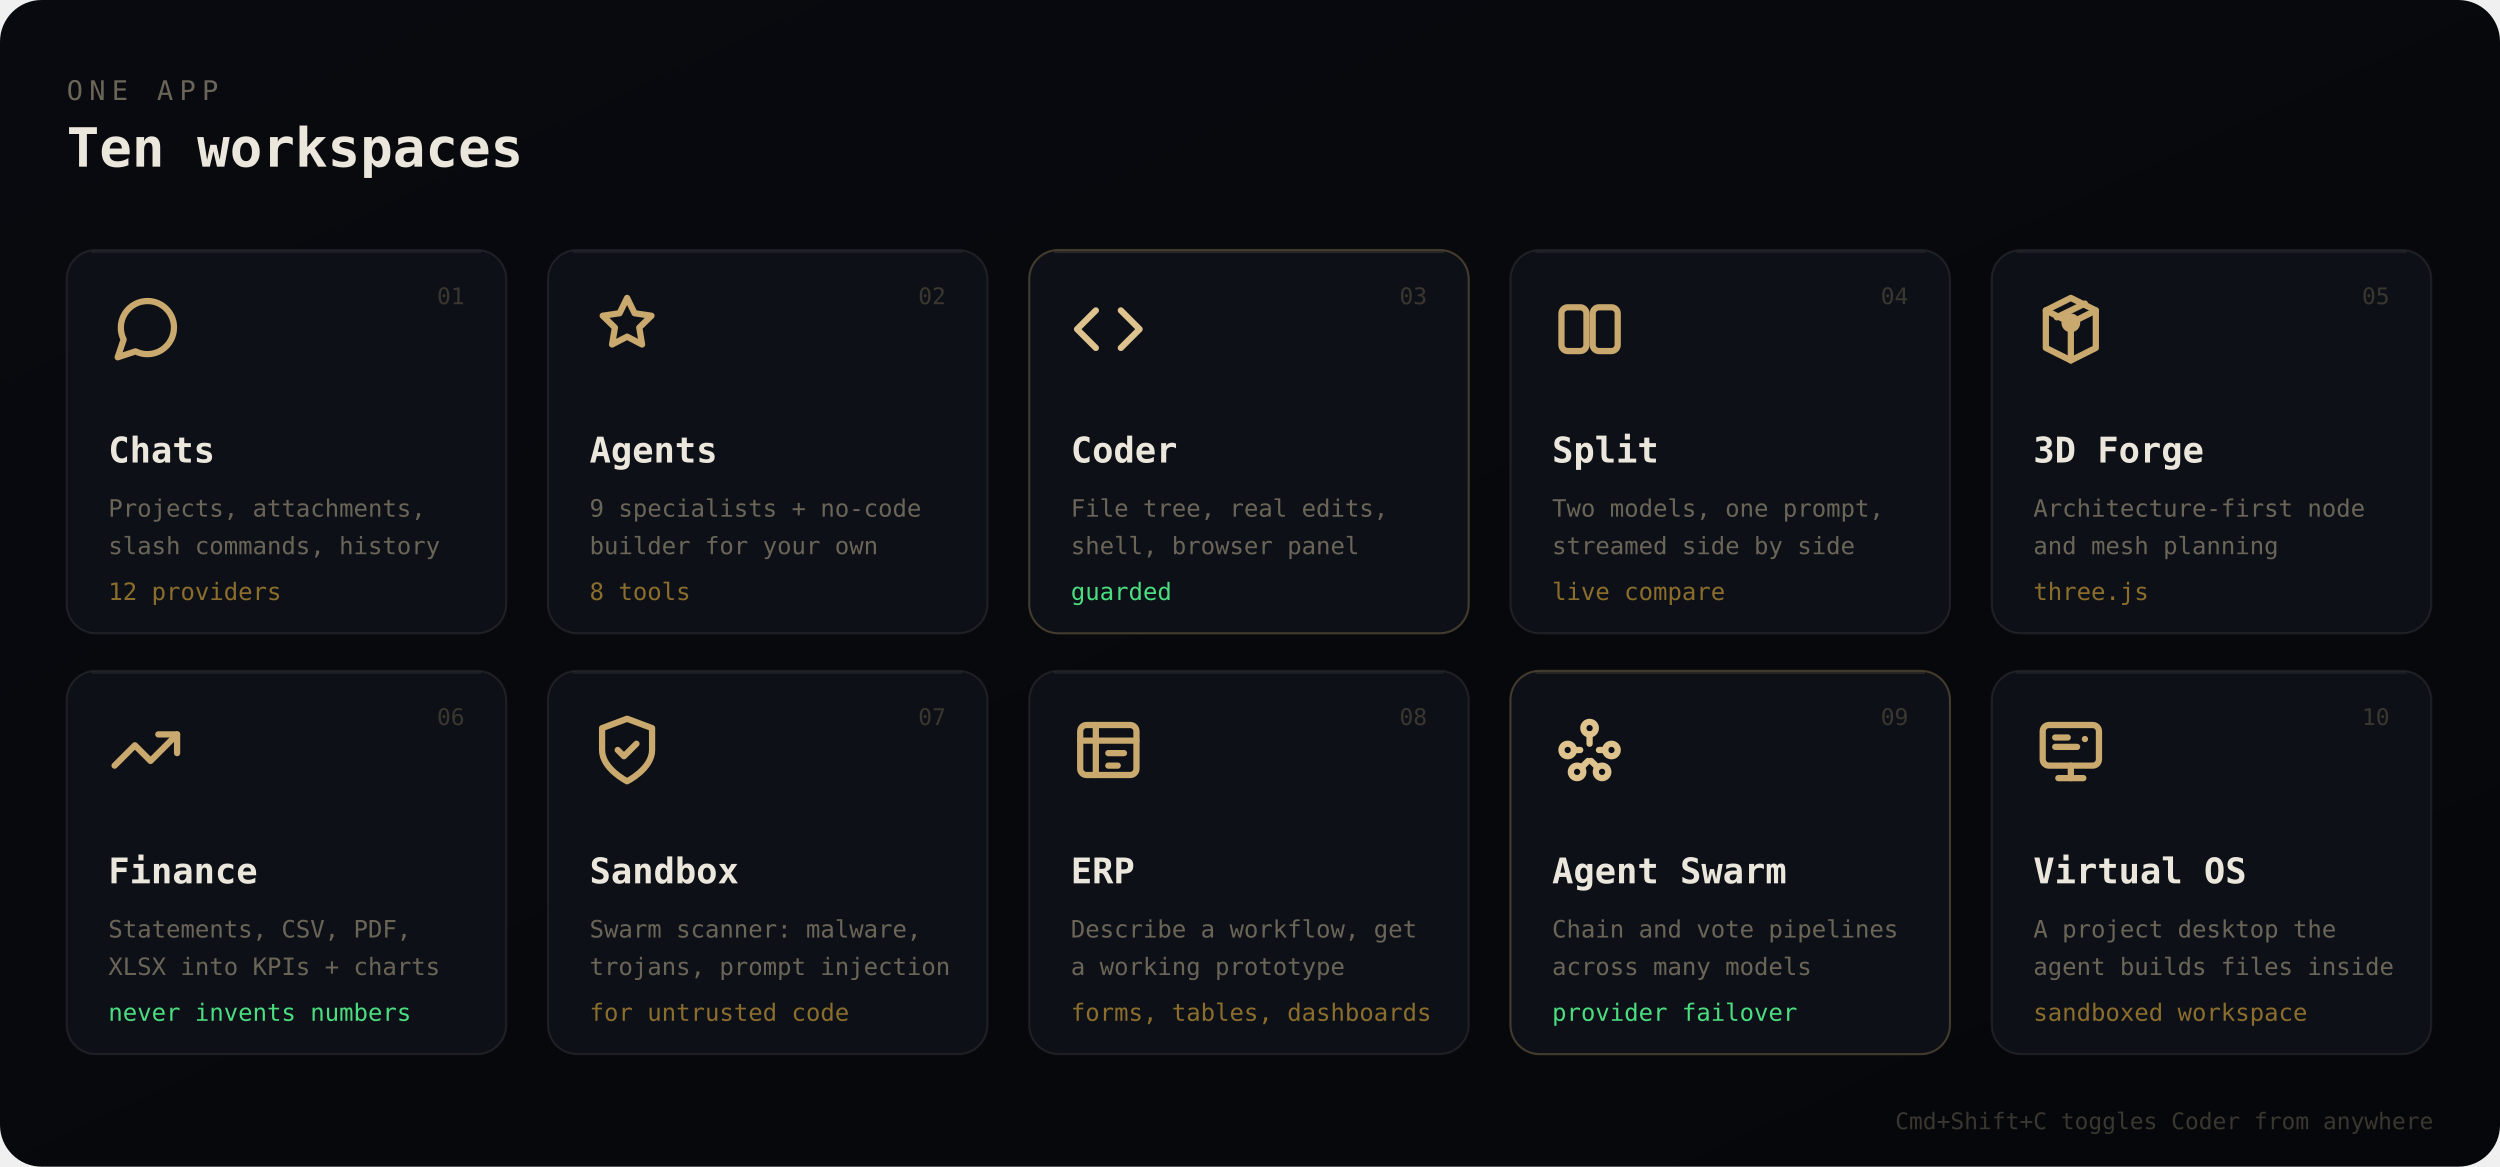
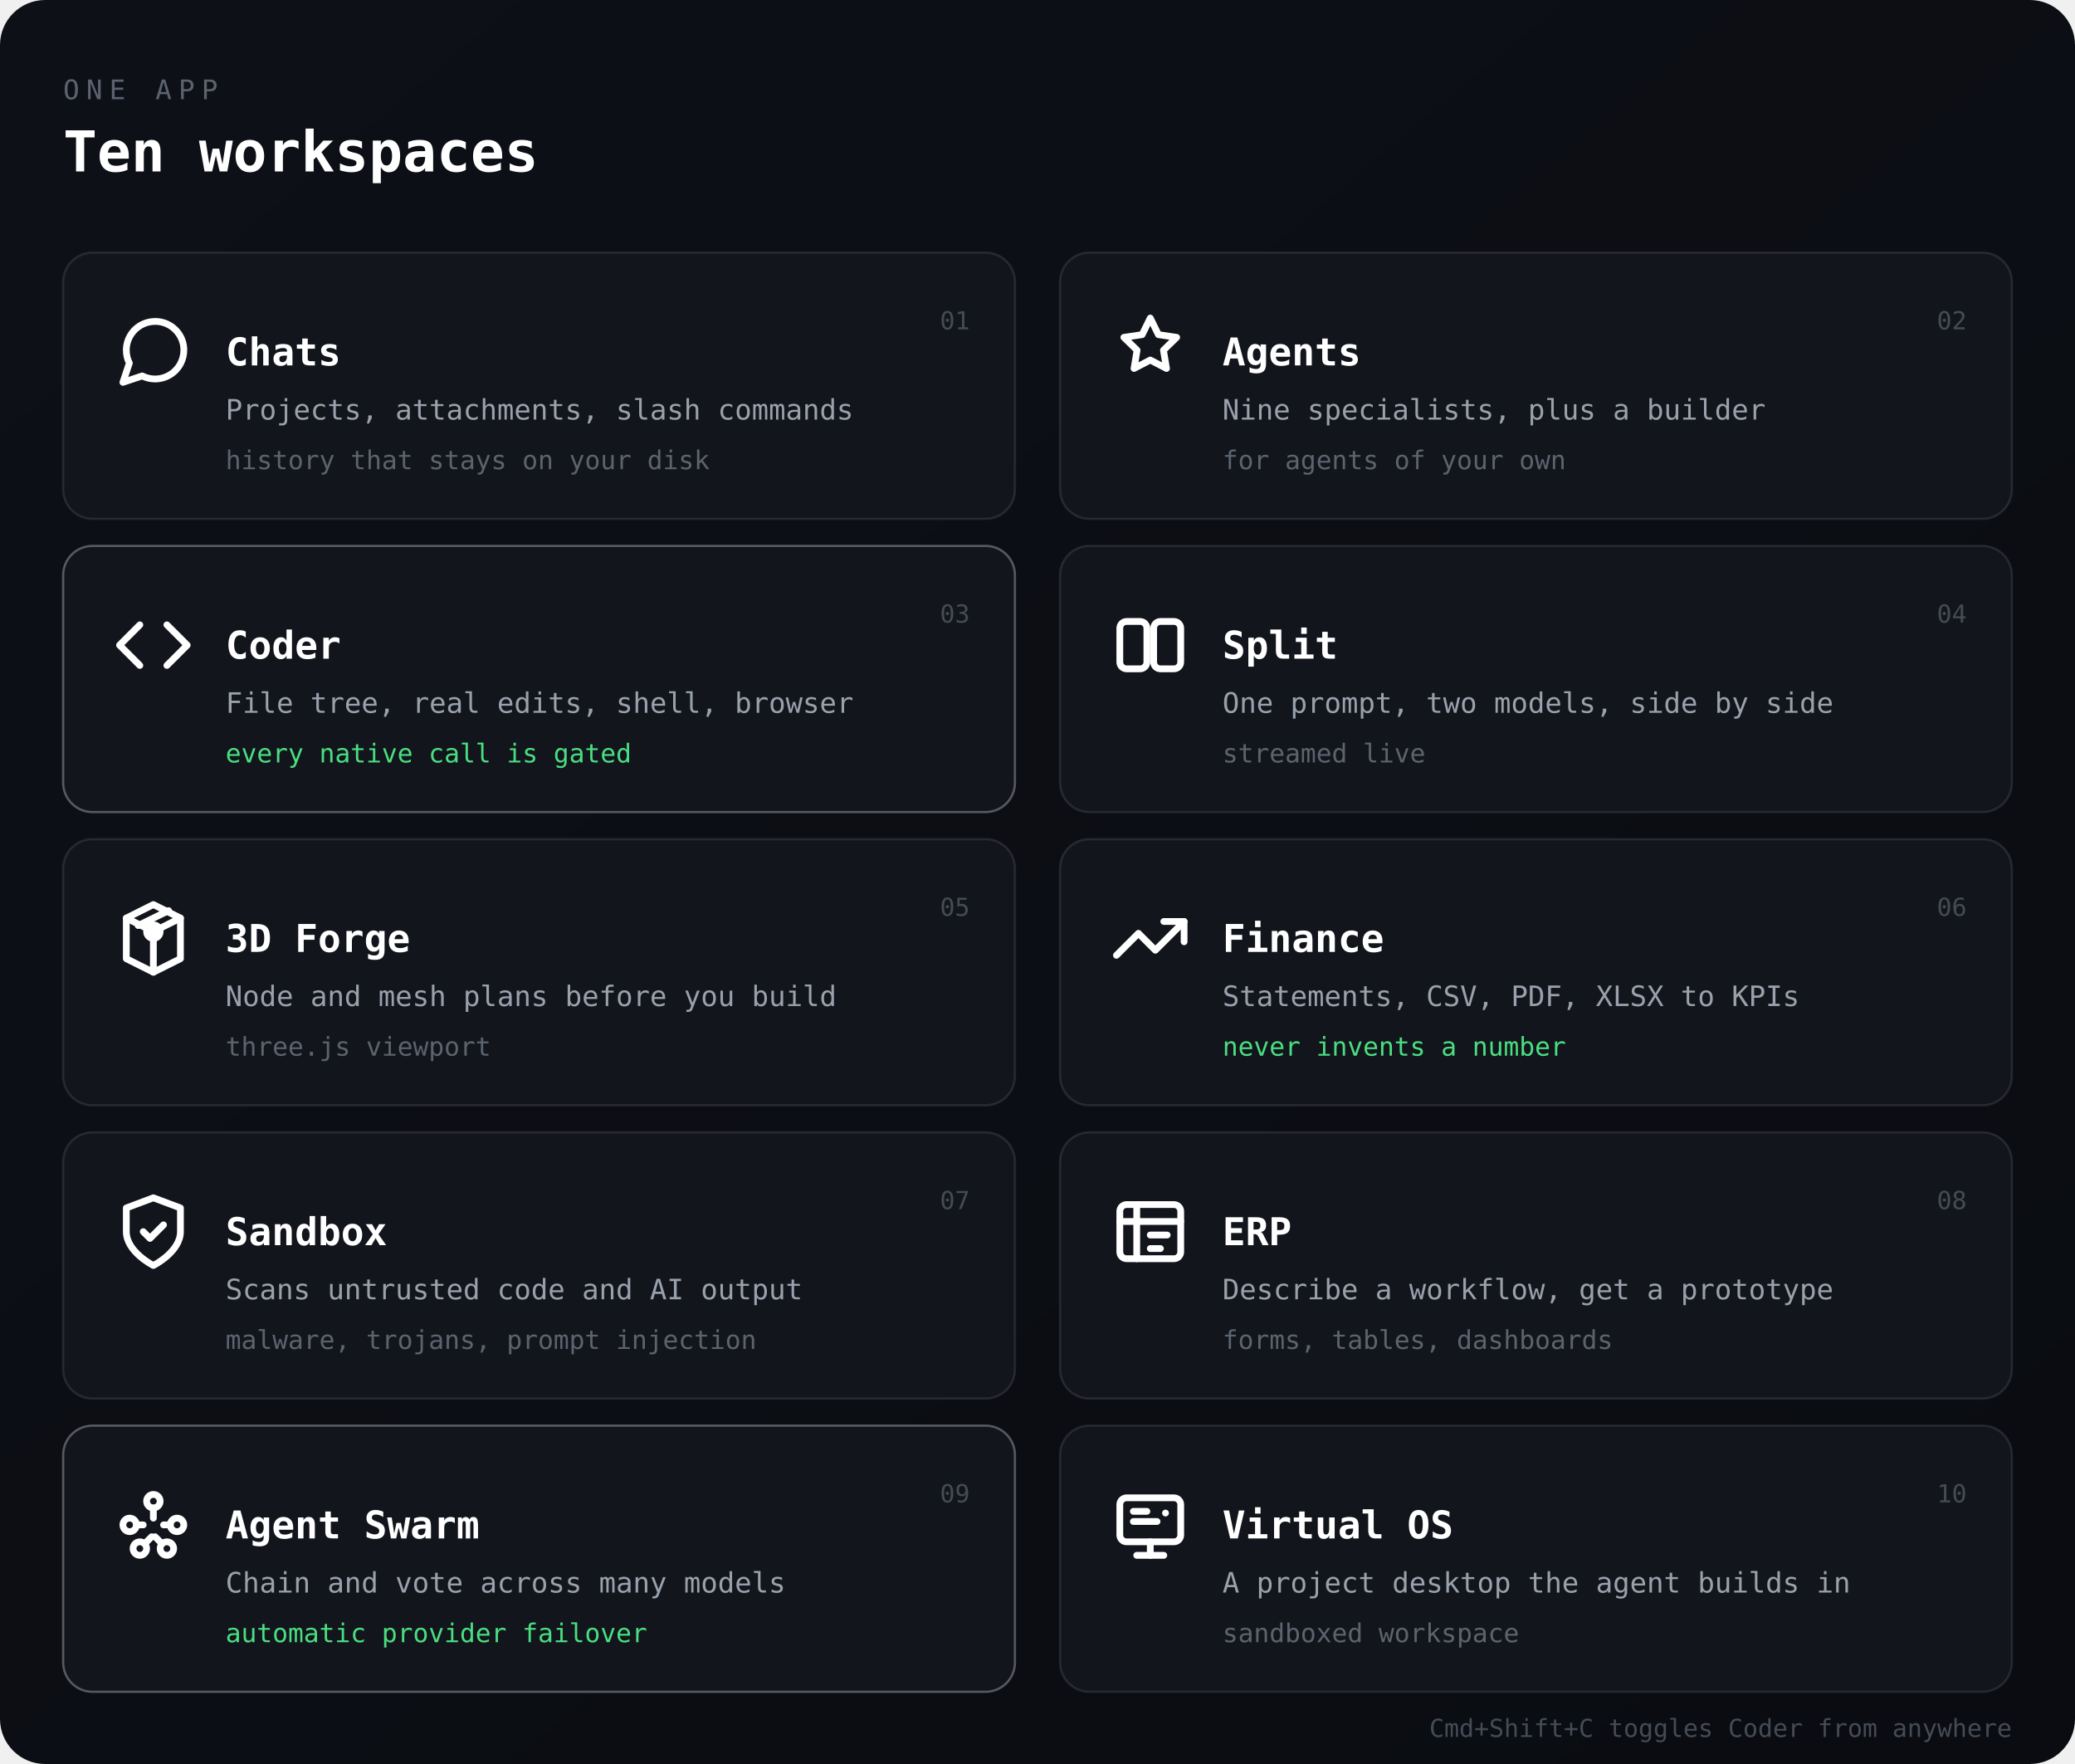
- <svg xmlns="http://www.w3.org/2000/svg" viewBox="0 0 1200 560" width="1200" height="560" role="img" aria-labelledby="mTitle mDesc">
+ <svg xmlns="http://www.w3.org/2000/svg" viewBox="0 0 920 782" width="920" height="782" role="img" aria-labelledby="mTitle mDesc">
  <defs>
    <linearGradient id="mBg" x1="0" y1="0" x2="1" y2="1">
-       <stop offset="0" stop-color="#080a0f" />
-       <stop offset="1" stop-color="#06070a" />
+       <stop offset="0" stop-color="#0d1017" />
+       <stop offset="1" stop-color="#0a0c11" />
    </linearGradient>
    <linearGradient id="mRule" x1="0" y1="0" x2="1" y2="0">
-       <stop offset="0" stop-color="#c9a96e" stop-opacity="0.55" />
-       <stop offset="1" stop-color="#c9a96e" stop-opacity="0" />
+       <stop offset="0" stop-color="#ffffff" stop-opacity="0.32" />
+       <stop offset="1" stop-color="#ffffff" stop-opacity="0" />
    </linearGradient>
  </defs>
-   <rect x="0" y="0" width="1200" height="560" rx="20" fill="url(#mBg)" />
-   <text x="32" y="48" font-family="ui-monospace, SFMono-Regular, Menlo, monospace" font-size="13" fill="#6b6558" letter-spacing="3">ONE APP</text>
-   <text x="32" y="80" font-family="ui-monospace, SFMono-Regular, Menlo, monospace" font-size="26" font-weight="700" fill="#ece7dc">Ten workspaces</text>
-   <line x1="32" y1="98" x2="1168" y2="98" stroke="url(#mRule)" />
+   <rect x="0" y="0" width="920" height="782" rx="20" fill="url(#mBg)" />
+   <text x="28" y="44" font-family="ui-monospace, SFMono-Regular, Menlo, monospace" font-size="12" fill="#5c636e" letter-spacing="3">ONE APP</text>
+   <text x="28" y="76" font-family="ui-monospace, SFMono-Regular, Menlo, monospace" font-size="25" font-weight="700" fill="#ffffff">Ten workspaces</text>
+   <line x1="28" y1="94" x2="892" y2="94" stroke="url(#mRule)" />
  <g font-family="ui-monospace, SFMono-Regular, Menlo, monospace">
-     <g>
-       <rect x="32" y="120" width="211" height="184" rx="14" fill="#0d1117" stroke="#ffffff" stroke-opacity="0.08" />
-       <line x1="44" y1="121" x2="231" y2="121" stroke="#ffffff" stroke-opacity="0.06" />
-       <text x="223" y="146" font-size="11" fill="#3a3730" text-anchor="end">01</text>
-       <g transform="translate(52,140) scale(1.5)" fill="none" stroke="#c9a96e" stroke-width="2" stroke-linecap="round" stroke-linejoin="round">
-         <path d="M21 11.5a8.38 8.38 0 0 1-.9 3.8 8.5 8.5 0 0 1-7.6 4.7 8.38 8.38 0 0 1-3.8-.9L3 21l1.9-5.7a8.38 8.38 0 0 1-.9-3.8 8.5 8.5 0 0 1 4.7-7.6 8.38 8.38 0 0 1 3.8-.9h.5a8.48 8.48 0 0 1 8 8v.5z" />
-       </g>
-       <text x="52" y="222" font-size="17" font-weight="700" fill="#ece7dc">Chats</text>
-       <text x="52" y="248" font-size="11.5" fill="#6b6558">Projects, attachments,</text>
-       <text x="52" y="266" font-size="11.5" fill="#6b6558">slash commands, history</text>
-       <text x="52" y="288" font-size="11.5" fill="#8b6d2c">12 providers</text>
+     <rect x="28" y="112" width="422" height="118" rx="13" fill="#12151c" stroke="#ffffff" stroke-opacity="0.10" />
+     <text x="430" y="146" font-size="11" fill="#454b55" text-anchor="end">01</text>
+     <g transform="translate(50,138) scale(1.5)" fill="none" stroke="#ffffff" stroke-width="2" stroke-linecap="round" stroke-linejoin="round">
+       <path d="M21 11.5a8.38 8.38 0 0 1-.9 3.8 8.5 8.5 0 0 1-7.6 4.7 8.38 8.38 0 0 1-3.8-.9L3 21l1.9-5.7a8.38 8.38 0 0 1-.9-3.8 8.5 8.5 0 0 1 4.7-7.6 8.38 8.38 0 0 1 3.8-.9h.5a8.48 8.48 0 0 1 8 8v.5z" />
    </g>
-     <g>
-       <rect x="263" y="120" width="211" height="184" rx="14" fill="#0d1117" stroke="#ffffff" stroke-opacity="0.08" />
-       <line x1="275" y1="121" x2="462" y2="121" stroke="#ffffff" stroke-opacity="0.06" />
-       <text x="454" y="146" font-size="11" fill="#3a3730" text-anchor="end">02</text>
-       <g transform="translate(283,140) scale(1.5)" fill="none" stroke="#c9a96e" stroke-width="2" stroke-linecap="round" stroke-linejoin="round">
-         <path d="M12 2l2.4 4.9 5.4.8-3.9 3.8.9 5.4-4.8-2.5-4.8 2.5.9-5.4L4.2 7.7l5.4-.8z" />
-       </g>
-       <text x="283" y="222" font-size="17" font-weight="700" fill="#ece7dc">Agents</text>
-       <text x="283" y="248" font-size="11.5" fill="#6b6558">9 specialists + no-code</text>
-       <text x="283" y="266" font-size="11.5" fill="#6b6558">builder for your own</text>
-       <text x="283" y="288" font-size="11.5" fill="#8b6d2c">8 tools</text>
+     <text x="100" y="162" font-size="17" font-weight="700" fill="#ffffff">Chats</text>
+     <text x="100" y="186" font-size="12.5" fill="#9aa1ac">Projects, attachments, slash commands</text>
+     <text x="100" y="208" font-size="11.5" fill="#5c636e">history that stays on your disk</text>
+     <rect x="470" y="112" width="422" height="118" rx="13" fill="#12151c" stroke="#ffffff" stroke-opacity="0.10" />
+     <text x="872" y="146" font-size="11" fill="#454b55" text-anchor="end">02</text>
+     <g transform="translate(492,138) scale(1.5)" fill="none" stroke="#ffffff" stroke-width="2" stroke-linecap="round" stroke-linejoin="round">
+       <path d="M12 2l2.4 4.9 5.4.8-3.9 3.8.9 5.4-4.8-2.5-4.8 2.5.9-5.4L4.2 7.7l5.4-.8z" />
    </g>
-     <g>
-       <rect x="494" y="120" width="211" height="184" rx="14" fill="#0d1117" stroke="#c9a96e" stroke-opacity="0.30" />
-       <line x1="506" y1="121" x2="693" y2="121" stroke="#c9a96e" stroke-opacity="0.14" />
-       <text x="685" y="146" font-size="11" fill="#3a3730" text-anchor="end">03</text>
-       <g transform="translate(514,140) scale(1.5)" fill="none" stroke="#dfc38e" stroke-width="2" stroke-linecap="round" stroke-linejoin="round">
-         <polyline points="16 18 22 12 16 6" />
-         <polyline points="8 6 2 12 8 18" />
-       </g>
-       <text x="514" y="222" font-size="17" font-weight="700" fill="#ece7dc">Coder</text>
-       <text x="514" y="248" font-size="11.5" fill="#6b6558">File tree, real edits,</text>
-       <text x="514" y="266" font-size="11.5" fill="#6b6558">shell, browser panel</text>
-       <text x="514" y="288" font-size="11.5" fill="#4ade80">guarded</text>
+     <text x="542" y="162" font-size="17" font-weight="700" fill="#ffffff">Agents</text>
+     <text x="542" y="186" font-size="12.5" fill="#9aa1ac">Nine specialists, plus a builder</text>
+     <text x="542" y="208" font-size="11.5" fill="#5c636e">for agents of your own</text>
+     <rect x="28" y="242" width="422" height="118" rx="13" fill="#12151c" stroke="#ffffff" stroke-opacity="0.30" />
+     <text x="430" y="276" font-size="11" fill="#454b55" text-anchor="end">03</text>
+     <g transform="translate(50,268) scale(1.5)" fill="none" stroke="#ffffff" stroke-width="2" stroke-linecap="round" stroke-linejoin="round">
+       <polyline points="16 18 22 12 16 6" />
+       <polyline points="8 6 2 12 8 18" />
    </g>
-     <g>
-       <rect x="725" y="120" width="211" height="184" rx="14" fill="#0d1117" stroke="#ffffff" stroke-opacity="0.08" />
-       <line x1="737" y1="121" x2="924" y2="121" stroke="#ffffff" stroke-opacity="0.06" />
-       <text x="916" y="146" font-size="11" fill="#3a3730" text-anchor="end">04</text>
-       <g transform="translate(745,140) scale(1.5)" fill="none" stroke="#c9a96e" stroke-width="2" stroke-linecap="round" stroke-linejoin="round">
-         <rect x="3" y="5" width="8" height="14" rx="2" />
-         <rect x="13" y="5" width="8" height="14" rx="2" />
-       </g>
-       <text x="745" y="222" font-size="17" font-weight="700" fill="#ece7dc">Split</text>
-       <text x="745" y="248" font-size="11.5" fill="#6b6558">Two models, one prompt,</text>
-       <text x="745" y="266" font-size="11.5" fill="#6b6558">streamed side by side</text>
-       <text x="745" y="288" font-size="11.5" fill="#8b6d2c">live compare</text>
+     <text x="100" y="292" font-size="17" font-weight="700" fill="#ffffff">Coder</text>
+     <text x="100" y="316" font-size="12.5" fill="#9aa1ac">File tree, real edits, shell, browser</text>
+     <text x="100" y="338" font-size="11.5" fill="#4ade80">every native call is gated</text>
+     <rect x="470" y="242" width="422" height="118" rx="13" fill="#12151c" stroke="#ffffff" stroke-opacity="0.10" />
+     <text x="872" y="276" font-size="11" fill="#454b55" text-anchor="end">04</text>
+     <g transform="translate(492,268) scale(1.5)" fill="none" stroke="#ffffff" stroke-width="2" stroke-linecap="round" stroke-linejoin="round">
+       <rect x="3" y="5" width="8" height="14" rx="2" />
+       <rect x="13" y="5" width="8" height="14" rx="2" />
    </g>
-     <g>
-       <rect x="956" y="120" width="211" height="184" rx="14" fill="#0d1117" stroke="#ffffff" stroke-opacity="0.08" />
-       <line x1="968" y1="121" x2="1155" y2="121" stroke="#ffffff" stroke-opacity="0.06" />
-       <text x="1147" y="146" font-size="11" fill="#3a3730" text-anchor="end">05</text>
-       <g transform="translate(976,140) scale(1.5)" fill="none" stroke="#c9a96e" stroke-width="2" stroke-linecap="round" stroke-linejoin="round">
-         <path d="M12 2 4 6v12l8 4 8-4V6l-8-4Z" />
-         <path d="M12 22V10" />
-         <path d="m4 6 8 4 8-4" />
-         <path d="m7.5 8.2 9-4.4" />
-         <circle cx="12" cy="10" r="2" />
-       </g>
-       <text x="976" y="222" font-size="17" font-weight="700" fill="#ece7dc">3D Forge</text>
-       <text x="976" y="248" font-size="11.5" fill="#6b6558">Architecture-first node</text>
-       <text x="976" y="266" font-size="11.5" fill="#6b6558">and mesh planning</text>
-       <text x="976" y="288" font-size="11.5" fill="#8b6d2c">three.js</text>
+     <text x="542" y="292" font-size="17" font-weight="700" fill="#ffffff">Split</text>
+     <text x="542" y="316" font-size="12.5" fill="#9aa1ac">One prompt, two models, side by side</text>
+     <text x="542" y="338" font-size="11.5" fill="#5c636e">streamed live</text>
+     <rect x="28" y="372" width="422" height="118" rx="13" fill="#12151c" stroke="#ffffff" stroke-opacity="0.10" />
+     <text x="430" y="406" font-size="11" fill="#454b55" text-anchor="end">05</text>
+     <g transform="translate(50,398) scale(1.5)" fill="none" stroke="#ffffff" stroke-width="2" stroke-linecap="round" stroke-linejoin="round">
+       <path d="M12 2 4 6v12l8 4 8-4V6l-8-4Z" />
+       <path d="M12 22V10" />
+       <path d="m4 6 8 4 8-4" />
+       <path d="m7.5 8.2 9-4.4" />
+       <circle cx="12" cy="10" r="2" />
    </g>
-     <g>
-       <rect x="32" y="322" width="211" height="184" rx="14" fill="#0d1117" stroke="#ffffff" stroke-opacity="0.08" />
-       <line x1="44" y1="323" x2="231" y2="323" stroke="#ffffff" stroke-opacity="0.06" />
-       <text x="223" y="348" font-size="11" fill="#3a3730" text-anchor="end">06</text>
-       <g transform="translate(52,342) scale(1.5)" fill="none" stroke="#c9a96e" stroke-width="2" stroke-linecap="round" stroke-linejoin="round">
-         <polyline points="22 7 13.5 15.5 8.5 10.5 2 17" />
-         <polyline points="16 7 22 7 22 13" />
-       </g>
-       <text x="52" y="424" font-size="17" font-weight="700" fill="#ece7dc">Finance</text>
-       <text x="52" y="450" font-size="11.5" fill="#6b6558">Statements, CSV, PDF,</text>
-       <text x="52" y="468" font-size="11.5" fill="#6b6558">XLSX into KPIs + charts</text>
-       <text x="52" y="490" font-size="11.5" fill="#4ade80">never invents numbers</text>
+     <text x="100" y="422" font-size="17" font-weight="700" fill="#ffffff">3D Forge</text>
+     <text x="100" y="446" font-size="12.5" fill="#9aa1ac">Node and mesh plans before you build</text>
+     <text x="100" y="468" font-size="11.5" fill="#5c636e">three.js viewport</text>
+     <rect x="470" y="372" width="422" height="118" rx="13" fill="#12151c" stroke="#ffffff" stroke-opacity="0.10" />
+     <text x="872" y="406" font-size="11" fill="#454b55" text-anchor="end">06</text>
+     <g transform="translate(492,398) scale(1.5)" fill="none" stroke="#ffffff" stroke-width="2" stroke-linecap="round" stroke-linejoin="round">
+       <polyline points="22 7 13.5 15.5 8.5 10.5 2 17" />
+       <polyline points="16 7 22 7 22 13" />
    </g>
-     <g>
-       <rect x="263" y="322" width="211" height="184" rx="14" fill="#0d1117" stroke="#ffffff" stroke-opacity="0.08" />
-       <line x1="275" y1="323" x2="462" y2="323" stroke="#ffffff" stroke-opacity="0.06" />
-       <text x="454" y="348" font-size="11" fill="#3a3730" text-anchor="end">07</text>
-       <g transform="translate(283,342) scale(1.5)" fill="none" stroke="#c9a96e" stroke-width="2" stroke-linecap="round" stroke-linejoin="round">
-         <path d="M12 22s8-4 8-10V5l-8-3-8 3v7c0 6 8 10 8 10z" />
-         <path d="M9 12l2 2 4-4" />
-       </g>
-       <text x="283" y="424" font-size="17" font-weight="700" fill="#ece7dc">Sandbox</text>
-       <text x="283" y="450" font-size="11.5" fill="#6b6558">Swarm scanner: malware,</text>
-       <text x="283" y="468" font-size="11.5" fill="#6b6558">trojans, prompt injection</text>
-       <text x="283" y="490" font-size="11.5" fill="#8b6d2c">for untrusted code</text>
+     <text x="542" y="422" font-size="17" font-weight="700" fill="#ffffff">Finance</text>
+     <text x="542" y="446" font-size="12.5" fill="#9aa1ac">Statements, CSV, PDF, XLSX to KPIs</text>
+     <text x="542" y="468" font-size="11.5" fill="#4ade80">never invents a number</text>
+     <rect x="28" y="502" width="422" height="118" rx="13" fill="#12151c" stroke="#ffffff" stroke-opacity="0.10" />
+     <text x="430" y="536" font-size="11" fill="#454b55" text-anchor="end">07</text>
+     <g transform="translate(50,528) scale(1.5)" fill="none" stroke="#ffffff" stroke-width="2" stroke-linecap="round" stroke-linejoin="round">
+       <path d="M12 22s8-4 8-10V5l-8-3-8 3v7c0 6 8 10 8 10z" />
+       <path d="M9 12l2 2 4-4" />
    </g>
-     <g>
-       <rect x="494" y="322" width="211" height="184" rx="14" fill="#0d1117" stroke="#ffffff" stroke-opacity="0.08" />
-       <line x1="506" y1="323" x2="693" y2="323" stroke="#ffffff" stroke-opacity="0.06" />
-       <text x="685" y="348" font-size="11" fill="#3a3730" text-anchor="end">08</text>
-       <g transform="translate(514,342) scale(1.5)" fill="none" stroke="#c9a96e" stroke-width="2" stroke-linecap="round" stroke-linejoin="round">
-         <rect x="3" y="4" width="18" height="16" rx="2" />
-         <path d="M8 4v16" />
-         <path d="M3 9h18" />
-         <path d="M12 13h5" />
-         <path d="M12 17h3" />
-       </g>
-       <text x="514" y="424" font-size="17" font-weight="700" fill="#ece7dc">ERP</text>
-       <text x="514" y="450" font-size="11.5" fill="#6b6558">Describe a workflow, get</text>
-       <text x="514" y="468" font-size="11.5" fill="#6b6558">a working prototype</text>
-       <text x="514" y="490" font-size="11.5" fill="#8b6d2c">forms, tables, dashboards</text>
+     <text x="100" y="552" font-size="17" font-weight="700" fill="#ffffff">Sandbox</text>
+     <text x="100" y="576" font-size="12.5" fill="#9aa1ac">Scans untrusted code and AI output</text>
+     <text x="100" y="598" font-size="11.5" fill="#5c636e">malware, trojans, prompt injection</text>
+     <rect x="470" y="502" width="422" height="118" rx="13" fill="#12151c" stroke="#ffffff" stroke-opacity="0.10" />
+     <text x="872" y="536" font-size="11" fill="#454b55" text-anchor="end">08</text>
+     <g transform="translate(492,528) scale(1.5)" fill="none" stroke="#ffffff" stroke-width="2" stroke-linecap="round" stroke-linejoin="round">
+       <rect x="3" y="4" width="18" height="16" rx="2" />
+       <path d="M8 4v16" />
+       <path d="M3 9h18" />
+       <path d="M12 13h5" />
+       <path d="M12 17h3" />
    </g>
-     <g>
-       <rect x="725" y="322" width="211" height="184" rx="14" fill="#0d1117" stroke="#c9a96e" stroke-opacity="0.30" />
-       <line x1="737" y1="323" x2="924" y2="323" stroke="#c9a96e" stroke-opacity="0.14" />
-       <text x="916" y="348" font-size="11" fill="#3a3730" text-anchor="end">09</text>
-       <g transform="translate(745,342) scale(1.5)" fill="none" stroke="#dfc38e" stroke-width="2" stroke-linecap="round" stroke-linejoin="round">
-         <circle cx="12" cy="5" r="2" />
-         <circle cx="5" cy="12" r="2" />
-         <circle cx="19" cy="12" r="2" />
-         <circle cx="8" cy="19" r="2" />
-         <circle cx="16" cy="19" r="2" />
-         <path d="M12 7v3" />
-         <path d="M7 12h2" />
-         <path d="M15 12h2" />
-         <path d="M9.5 17.5l2-2" />
-         <path d="M14.5 17.5l-2-2" />
-       </g>
-       <text x="745" y="424" font-size="17" font-weight="700" fill="#ece7dc">Agent Swarm</text>
-       <text x="745" y="450" font-size="11.5" fill="#6b6558">Chain and vote pipelines</text>
-       <text x="745" y="468" font-size="11.5" fill="#6b6558">across many models</text>
-       <text x="745" y="490" font-size="11.5" fill="#4ade80">provider failover</text>
+     <text x="542" y="552" font-size="17" font-weight="700" fill="#ffffff">ERP</text>
+     <text x="542" y="576" font-size="12.5" fill="#9aa1ac">Describe a workflow, get a prototype</text>
+     <text x="542" y="598" font-size="11.5" fill="#5c636e">forms, tables, dashboards</text>
+     <rect x="28" y="632" width="422" height="118" rx="13" fill="#12151c" stroke="#ffffff" stroke-opacity="0.30" />
+     <text x="430" y="666" font-size="11" fill="#454b55" text-anchor="end">09</text>
+     <g transform="translate(50,658) scale(1.5)" fill="none" stroke="#ffffff" stroke-width="2" stroke-linecap="round" stroke-linejoin="round">
+       <circle cx="12" cy="5" r="2" />
+       <circle cx="5" cy="12" r="2" />
+       <circle cx="19" cy="12" r="2" />
+       <circle cx="8" cy="19" r="2" />
+       <circle cx="16" cy="19" r="2" />
+       <path d="M12 7v3" />
+       <path d="M7 12h2" />
+       <path d="M15 12h2" />
+       <path d="M9.5 17.5l2-2" />
+       <path d="M14.5 17.5l-2-2" />
    </g>
-     <g>
-       <rect x="956" y="322" width="211" height="184" rx="14" fill="#0d1117" stroke="#ffffff" stroke-opacity="0.08" />
-       <line x1="968" y1="323" x2="1155" y2="323" stroke="#ffffff" stroke-opacity="0.06" />
-       <text x="1147" y="348" font-size="11" fill="#3a3730" text-anchor="end">10</text>
-       <g transform="translate(976,342) scale(1.5)" fill="none" stroke="#c9a96e" stroke-width="2" stroke-linecap="round" stroke-linejoin="round">
-         <rect x="3" y="4" width="18" height="13" rx="2" />
-         <path d="M8 21h8" />
-         <path d="M12 17v4" />
-         <path d="M7 8h4" />
-         <path d="M7 11h7" />
-         <path d="M16.5 8.5h.01" />
-       </g>
-       <text x="976" y="424" font-size="17" font-weight="700" fill="#ece7dc">Virtual OS</text>
-       <text x="976" y="450" font-size="11.5" fill="#6b6558">A project desktop the</text>
-       <text x="976" y="468" font-size="11.5" fill="#6b6558">agent builds files inside</text>
-       <text x="976" y="490" font-size="11.5" fill="#8b6d2c">sandboxed workspace</text>
+     <text x="100" y="682" font-size="17" font-weight="700" fill="#ffffff">Agent Swarm</text>
+     <text x="100" y="706" font-size="12.5" fill="#9aa1ac">Chain and vote across many models</text>
+     <text x="100" y="728" font-size="11.5" fill="#4ade80">automatic provider failover</text>
+     <rect x="470" y="632" width="422" height="118" rx="13" fill="#12151c" stroke="#ffffff" stroke-opacity="0.10" />
+     <text x="872" y="666" font-size="11" fill="#454b55" text-anchor="end">10</text>
+     <g transform="translate(492,658) scale(1.5)" fill="none" stroke="#ffffff" stroke-width="2" stroke-linecap="round" stroke-linejoin="round">
+       <rect x="3" y="4" width="18" height="13" rx="2" />
+       <path d="M8 21h8" />
+       <path d="M12 17v4" />
+       <path d="M7 8h4" />
+       <path d="M7 11h7" />
+       <path d="M16.5 8.5h.01" />
    </g>
+     <text x="542" y="682" font-size="17" font-weight="700" fill="#ffffff">Virtual OS</text>
+     <text x="542" y="706" font-size="12.5" fill="#9aa1ac">A project desktop the agent builds in</text>
+     <text x="542" y="728" font-size="11.5" fill="#5c636e">sandboxed workspace</text>
  </g>
-   <text x="1168" y="542" font-family="ui-monospace, SFMono-Regular, Menlo, monospace" font-size="11" fill="#3a3730" text-anchor="end">Cmd+Shift+C toggles Coder from anywhere</text>
+   <text x="892" y="770" font-family="ui-monospace, SFMono-Regular, Menlo, monospace" font-size="11" fill="#454b55" text-anchor="end">Cmd+Shift+C toggles Coder from anywhere</text>
</svg>
